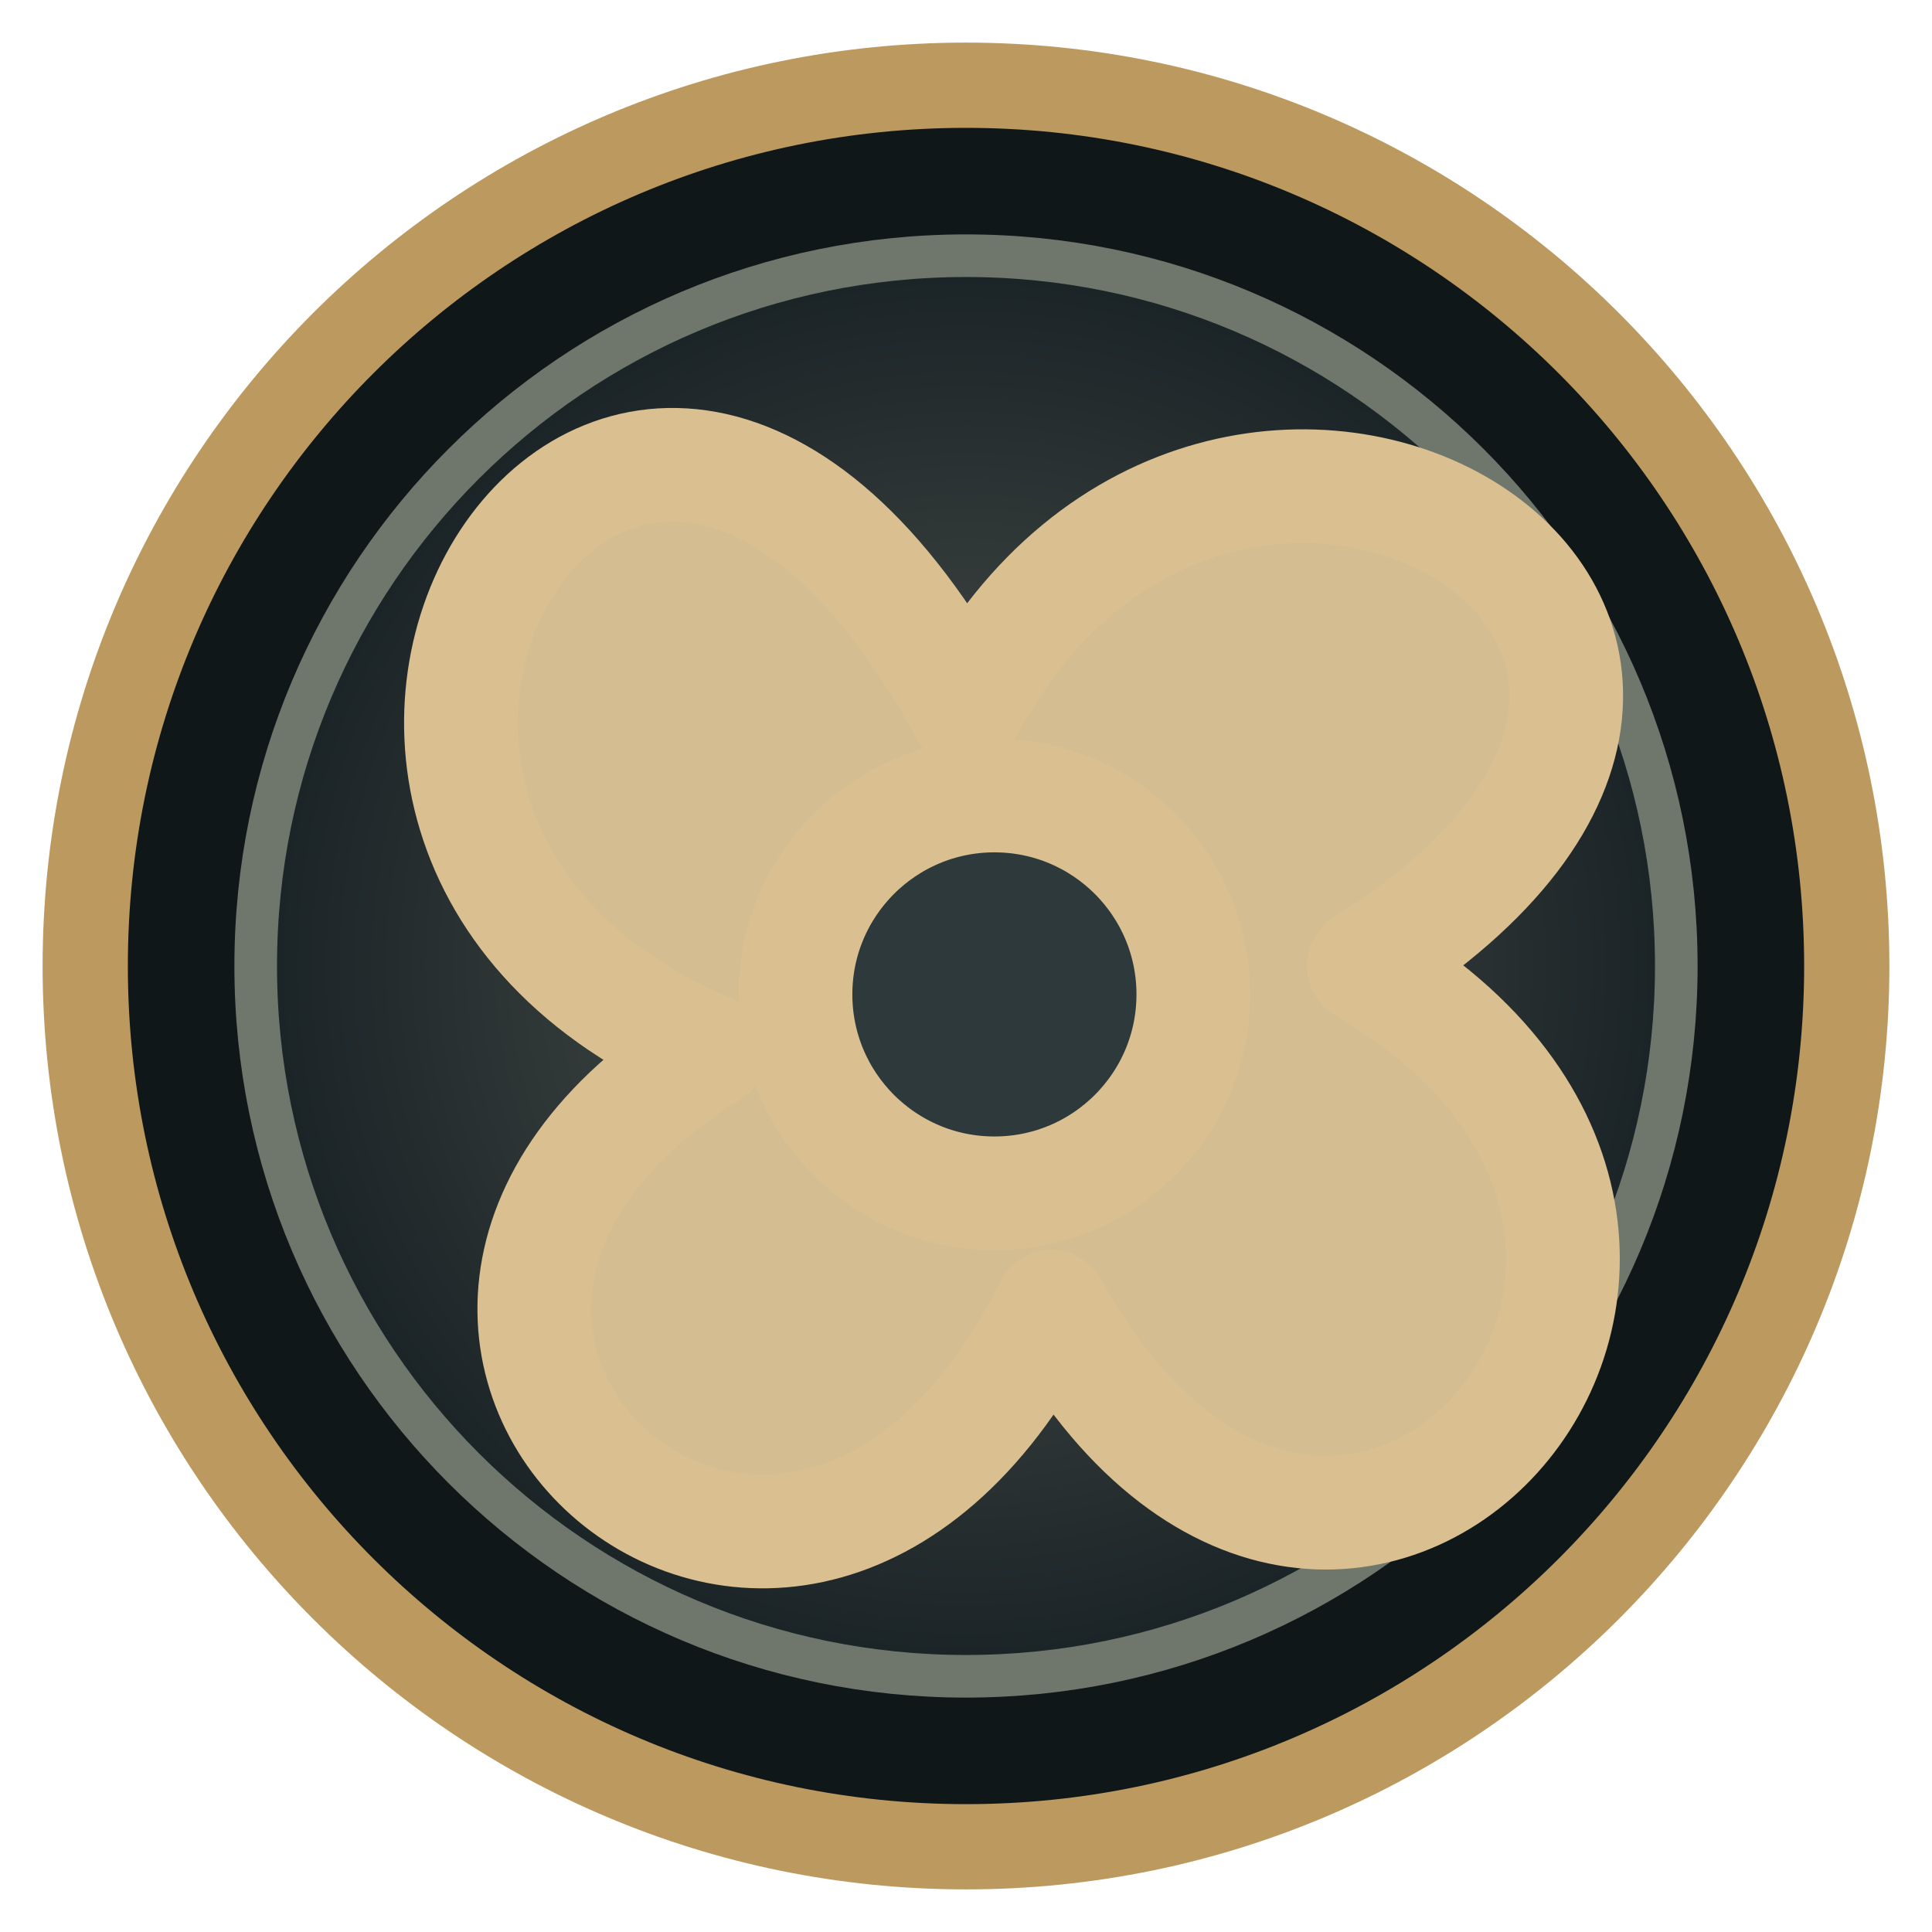
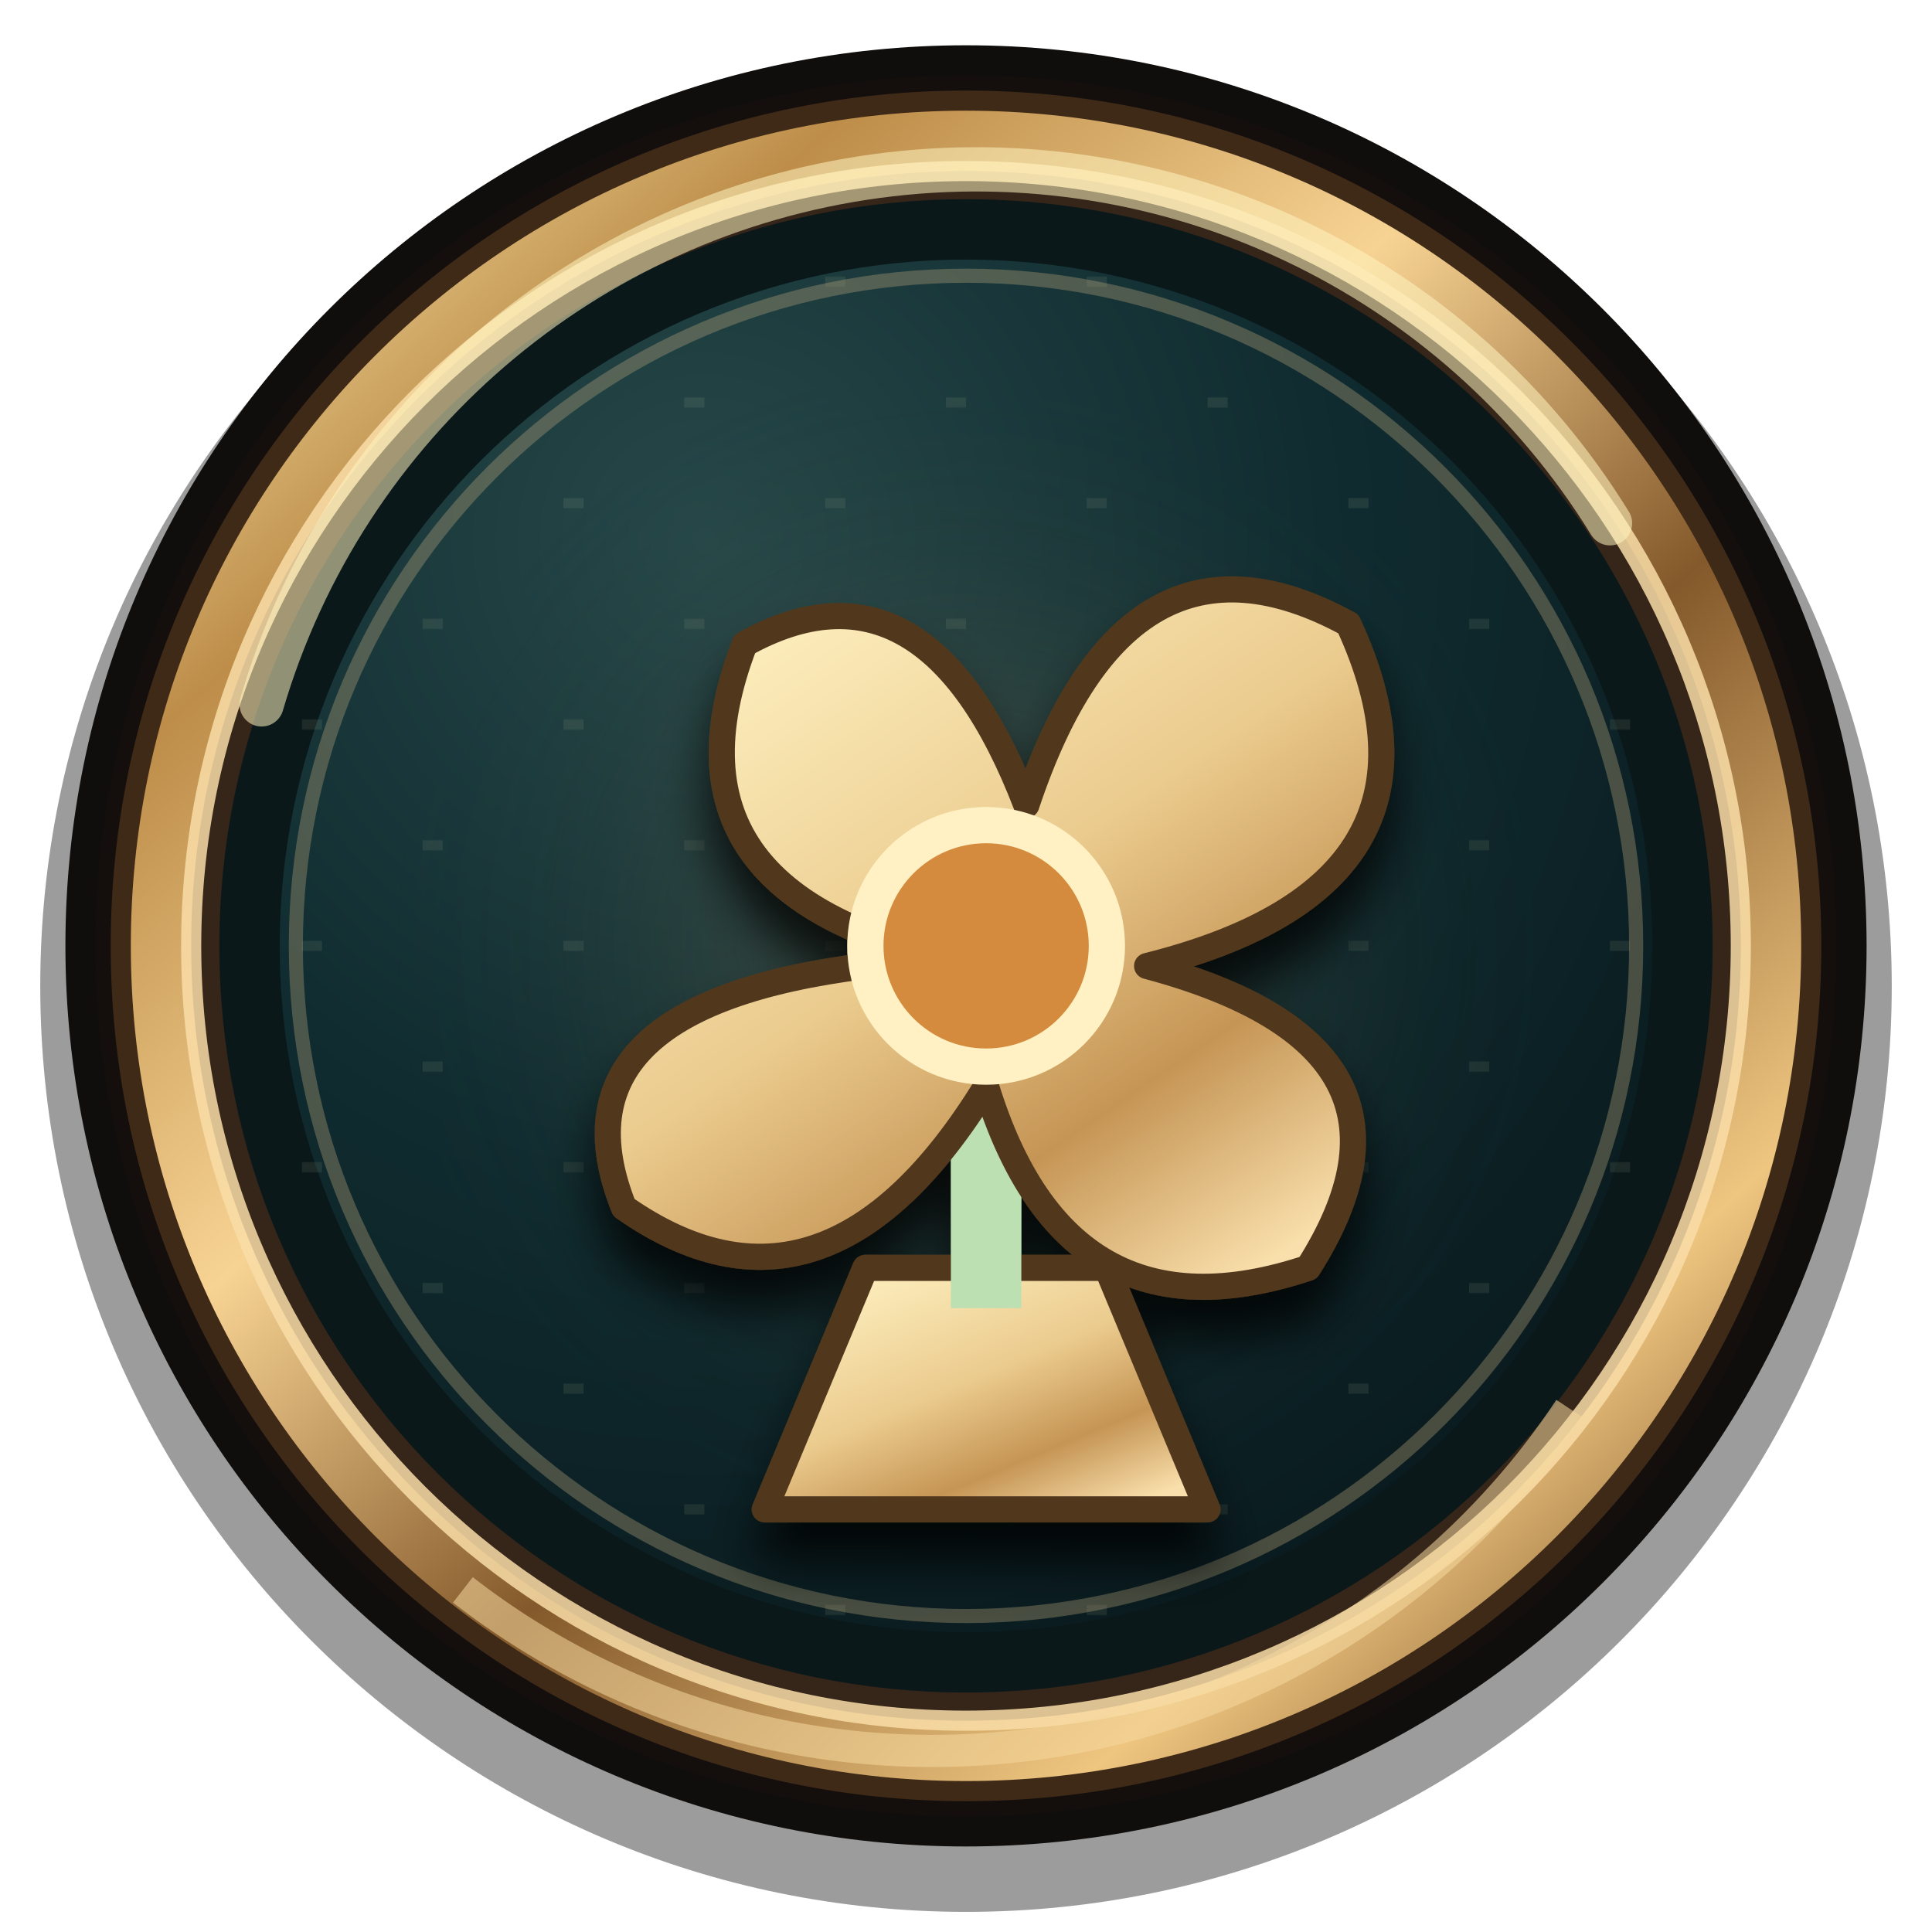
- <svg xmlns="http://www.w3.org/2000/svg" width="72" height="72" viewBox="0 0 68 68">
+ <svg xmlns="http://www.w3.org/2000/svg" viewBox="0 0 96 96" role="img" aria-label="화원">
  <defs>
-     <radialGradient id="m">
-       <stop stop-color="#505550" />
-       <stop offset="1" stop-color="#1a2326" />
+     <linearGradient id="rim" x1=".09" y1=".02" x2=".94" y2=".97">
+       <stop stop-color="#f8e2a5" />
+       <stop offset=".17" stop-color="#bd8d49" />
+       <stop offset=".38" stop-color="#f7d393" />
+       <stop offset=".59" stop-color="#84592b" />
+       <stop offset=".82" stop-color="#efc680" />
+       <stop offset="1" stop-color="#71481f" />
+     </linearGradient>
+     <radialGradient id="enamel" cx=".32" cy=".22" r=".93">
+       <stop stop-color="#274849" />
+       <stop offset=".46" stop-color="#102c30" />
+       <stop offset="1" stop-color="#08161a" />
    </radialGradient>
+     <linearGradient id="goldGlyph" x1=".08" y1=".05" x2=".81" y2="1">
+       <stop stop-color="#fff3c4" />
+       <stop offset=".47" stop-color="#ebcb8e" />
+       <stop offset=".75" stop-color="#c59555" />
+       <stop offset="1" stop-color="#f9dfab" />
+     </linearGradient>
+     <radialGradient id="glow">
+       <stop stop-color="#cda76b" stop-opacity=".28" />
+       <stop offset="1" stop-color="#102c30" stop-opacity="0" />
+     </radialGradient>
+     <filter id="shadow" x="-20%" y="-20%" width="140%" height="145%">
+       <feDropShadow dx="0" dy="2" stdDeviation="1.2" flood-color="#000" flood-opacity=".8" />
+     </filter>
+     <pattern id="grain" width="13" height="11" patternUnits="userSpaceOnUse">
+       <path d="M2 3h1M8 9h1" stroke="#b8c1a0" stroke-opacity=".11" stroke-width=".5" />
+     </pattern>
  </defs>
-   <circle cx="34" cy="34" r="31" fill="#101719" stroke="#bc995f" stroke-width="3" />
-   <circle cx="34" cy="34" r="25" fill="url(#m)" stroke="#6f766c" stroke-width="1.5" />
-   <g transform="translate(0 -1)" fill="#d4be91" stroke="#dabf91" stroke-linejoin="round" stroke-width="4" stroke-linecap="round">
-     <path d="M34 26c-12-22-28 4-9 12-16 10 3 27 12 9 10 18 28-2 11-12 19-12-5-26-14-9Z" />
-     <circle cx="35" cy="36" r="7" fill="#2d393b" />
+   <circle cx="48" cy="49" r="46" fill="#000" opacity=".39" />
+   <circle cx="48" cy="47" r="44" fill="#140f0c" stroke="#100e0d" stroke-width="1.5" />
+   <circle cx="48" cy="47" r="42" fill="url(#rim)" stroke="#3f2a18" stroke-width="1" />
+   <circle cx="48" cy="47" r="38.5" fill="#362519" stroke="#f9dda7" stroke-opacity=".85" stroke-width="1" />
+   <circle cx="48" cy="47" r="35.6" fill="url(#enamel)" stroke="#0a181a" stroke-width="3" />
+   <circle cx="48" cy="47" r="35" fill="url(#grain)" />
+   <circle cx="48" cy="47" r="33.3" fill="none" stroke="#b9a47c" stroke-opacity=".36" stroke-width=".7" />
+   <circle cx="48" cy="47" r="29" fill="url(#glow)" />
+   <g filter="url(#shadow)" fill="url(#goldGlyph)" stroke="#51371f" stroke-width="1.3" stroke-linejoin="round">
+     <path d="M43 63 38 75h22l-5-12Z" />
+     <path d="M49 65V46" stroke="#bde0b2" stroke-width="3.5" fill="none" />
+     <path d="M49 48q-17-3-12-16 9-5 14 8 5-15 16-9 6 13-10 17 15 4 8 15-12 4-16-9-8 13-18 6-4-10 12-12Z" />
+     <circle cx="49" cy="47" r="6" fill="#d58b3c" stroke="#fff1c4" stroke-width="1.8" />
  </g>
+   <path d="M13 35 A37 37 0 0 1 80 26" fill="none" stroke="#fff4bf" stroke-opacity=".55" stroke-width="2.2" stroke-linecap="round" />
+   <path d="M78 70 A38 38 0 0 1 23 79" fill="none" stroke="#f6d89e" stroke-opacity=".55" stroke-width="1.6" />
</svg>
